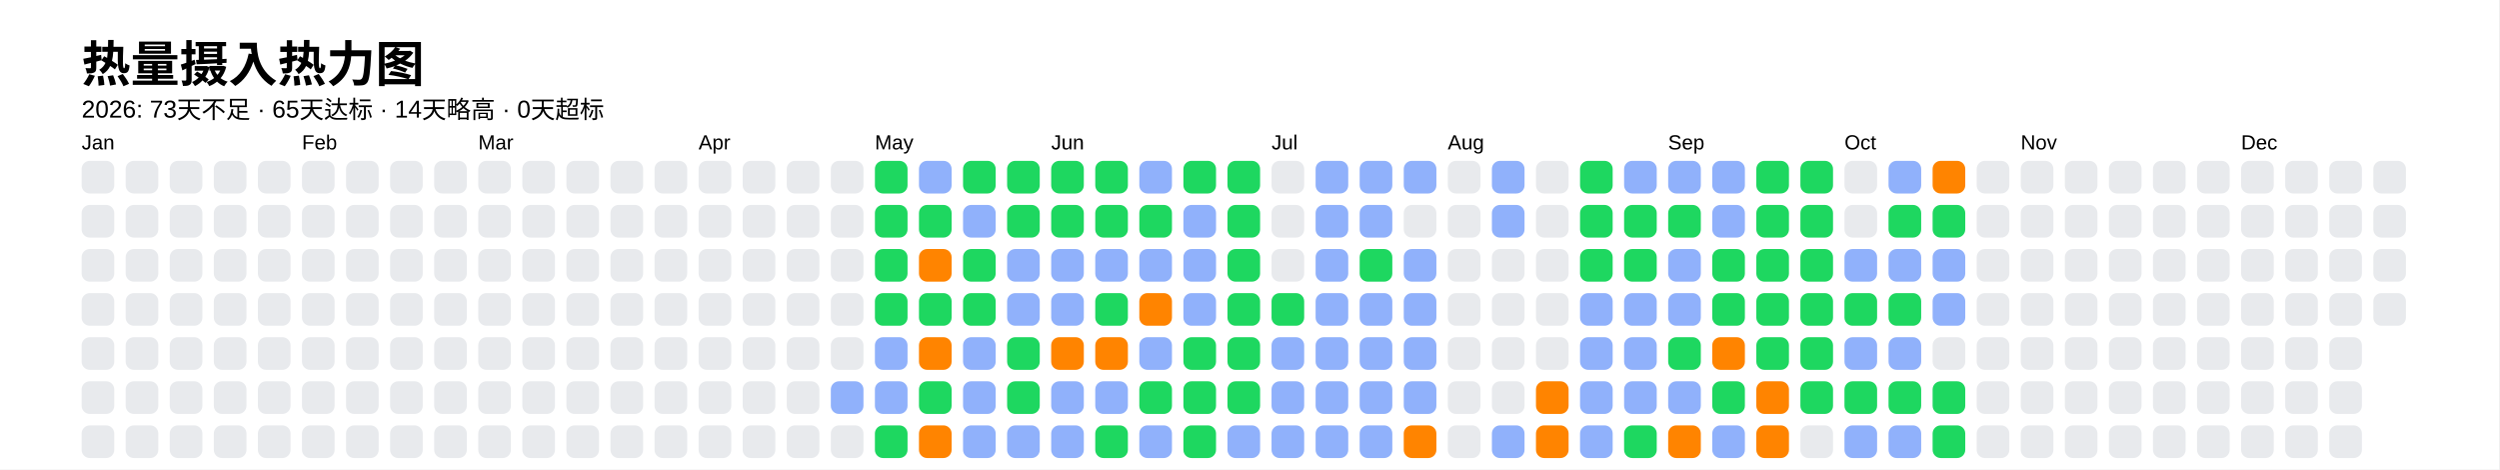
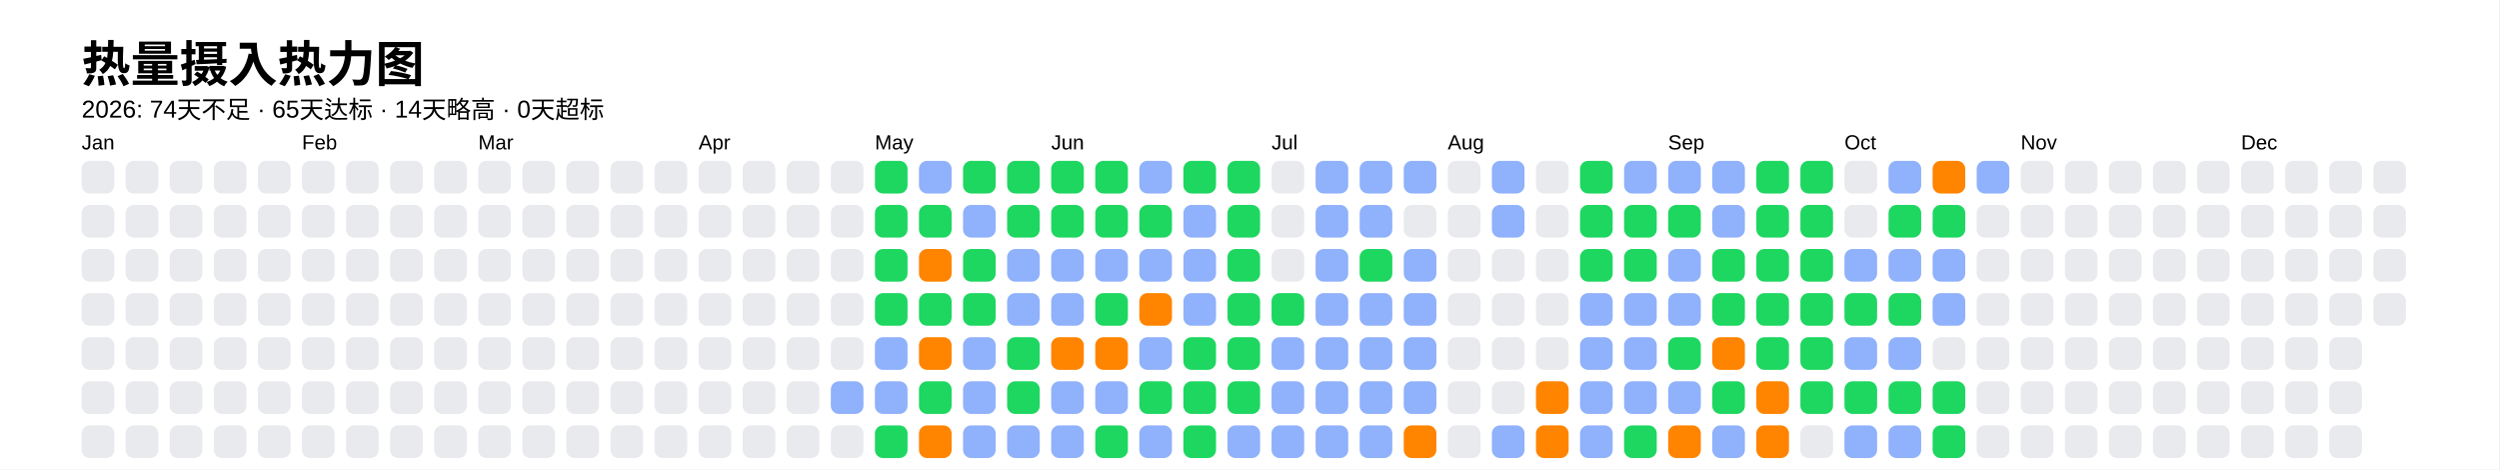
<svg xmlns="http://www.w3.org/2000/svg" style="background-color:white;" baseProfile="full" height="57.5mm" version="1.1" viewBox="0,0,306.2,57.5" width="306.2mm">
  <defs />
  <rect fill="#FFFFFF" height="57.5" width="306.2" x="0" y="0" />
  <text fill="#000000" style="font-size:6px; font-family:Arial; font-weight:bold;" x="10" y="10">热量摄入热力图</text>
-   <text fill="#000000" style="font-size:3px; font-family:Arial;" x="10" y="14.4">2026: 73天不足 · 65天达标 · 14天略高 · 0天超标</text>
+   <text fill="#000000" style="font-size:3px; font-family:Arial;" x="10" y="14.4">2026: 74天不足 · 65天达标 · 14天略高 · 0天超标</text>
  <text fill="#000000" style="font-size:2.5px; font-family:Arial" x="10" y="18.3">Jan</text>
  <rect fill="#E8EAED" height="4" rx="1" ry="1" width="4" x="10" y="19.7" />
  <rect fill="#E8EAED" height="4" rx="1" ry="1" width="4" x="10" y="25.1" />
  <rect fill="#E8EAED" height="4" rx="1" ry="1" width="4" x="10" y="30.5" />
  <rect fill="#E8EAED" height="4" rx="1" ry="1" width="4" x="10" y="35.9" />
  <rect fill="#E8EAED" height="4" rx="1" ry="1" width="4" x="10" y="41.3" />
  <rect fill="#E8EAED" height="4" rx="1" ry="1" width="4" x="10" y="46.7" />
  <rect fill="#E8EAED" height="4" rx="1" ry="1" width="4" x="10" y="52.1" />
  <rect fill="#E8EAED" height="4" rx="1" ry="1" width="4" x="15.4" y="19.7" />
  <rect fill="#E8EAED" height="4" rx="1" ry="1" width="4" x="15.4" y="25.1" />
  <rect fill="#E8EAED" height="4" rx="1" ry="1" width="4" x="15.4" y="30.5" />
  <rect fill="#E8EAED" height="4" rx="1" ry="1" width="4" x="15.4" y="35.9" />
  <rect fill="#E8EAED" height="4" rx="1" ry="1" width="4" x="15.4" y="41.3" />
  <rect fill="#E8EAED" height="4" rx="1" ry="1" width="4" x="15.4" y="46.7" />
  <rect fill="#E8EAED" height="4" rx="1" ry="1" width="4" x="15.4" y="52.1" />
  <rect fill="#E8EAED" height="4" rx="1" ry="1" width="4" x="20.8" y="19.7" />
  <rect fill="#E8EAED" height="4" rx="1" ry="1" width="4" x="20.8" y="25.1" />
  <rect fill="#E8EAED" height="4" rx="1" ry="1" width="4" x="20.8" y="30.5" />
  <rect fill="#E8EAED" height="4" rx="1" ry="1" width="4" x="20.8" y="35.9" />
  <rect fill="#E8EAED" height="4" rx="1" ry="1" width="4" x="20.8" y="41.3" />
  <rect fill="#E8EAED" height="4" rx="1" ry="1" width="4" x="20.8" y="46.7" />
  <rect fill="#E8EAED" height="4" rx="1" ry="1" width="4" x="20.8" y="52.1" />
  <rect fill="#E8EAED" height="4" rx="1" ry="1" width="4" x="26.2" y="19.7" />
  <rect fill="#E8EAED" height="4" rx="1" ry="1" width="4" x="26.2" y="25.1" />
  <rect fill="#E8EAED" height="4" rx="1" ry="1" width="4" x="26.2" y="30.5" />
  <rect fill="#E8EAED" height="4" rx="1" ry="1" width="4" x="26.2" y="35.9" />
  <rect fill="#E8EAED" height="4" rx="1" ry="1" width="4" x="26.2" y="41.3" />
  <rect fill="#E8EAED" height="4" rx="1" ry="1" width="4" x="26.2" y="46.7" />
  <rect fill="#E8EAED" height="4" rx="1" ry="1" width="4" x="26.2" y="52.1" />
  <rect fill="#E8EAED" height="4" rx="1" ry="1" width="4" x="31.6" y="19.7" />
  <rect fill="#E8EAED" height="4" rx="1" ry="1" width="4" x="31.6" y="25.1" />
  <rect fill="#E8EAED" height="4" rx="1" ry="1" width="4" x="31.6" y="30.5" />
  <rect fill="#E8EAED" height="4" rx="1" ry="1" width="4" x="31.6" y="35.9" />
  <rect fill="#E8EAED" height="4" rx="1" ry="1" width="4" x="31.6" y="41.3" />
  <rect fill="#E8EAED" height="4" rx="1" ry="1" width="4" x="31.6" y="46.7" />
  <rect fill="#E8EAED" height="4" rx="1" ry="1" width="4" x="31.6" y="52.1" />
  <text fill="#000000" style="font-size:2.5px; font-family:Arial" x="37.0" y="18.3">Feb</text>
  <rect fill="#E8EAED" height="4" rx="1" ry="1" width="4" x="37.0" y="19.7" />
  <rect fill="#E8EAED" height="4" rx="1" ry="1" width="4" x="37.0" y="25.1" />
  <rect fill="#E8EAED" height="4" rx="1" ry="1" width="4" x="37.0" y="30.5" />
  <rect fill="#E8EAED" height="4" rx="1" ry="1" width="4" x="37.0" y="35.9" />
  <rect fill="#E8EAED" height="4" rx="1" ry="1" width="4" x="37.0" y="41.3" />
  <rect fill="#E8EAED" height="4" rx="1" ry="1" width="4" x="37.0" y="46.7" />
  <rect fill="#E8EAED" height="4" rx="1" ry="1" width="4" x="37.0" y="52.1" />
  <rect fill="#E8EAED" height="4" rx="1" ry="1" width="4" x="42.4" y="19.7" />
  <rect fill="#E8EAED" height="4" rx="1" ry="1" width="4" x="42.4" y="25.1" />
  <rect fill="#E8EAED" height="4" rx="1" ry="1" width="4" x="42.4" y="30.5" />
  <rect fill="#E8EAED" height="4" rx="1" ry="1" width="4" x="42.4" y="35.9" />
  <rect fill="#E8EAED" height="4" rx="1" ry="1" width="4" x="42.4" y="41.3" />
  <rect fill="#E8EAED" height="4" rx="1" ry="1" width="4" x="42.4" y="46.7" />
  <rect fill="#E8EAED" height="4" rx="1" ry="1" width="4" x="42.4" y="52.1" />
  <rect fill="#E8EAED" height="4" rx="1" ry="1" width="4" x="47.8" y="19.7" />
  <rect fill="#E8EAED" height="4" rx="1" ry="1" width="4" x="47.8" y="25.1" />
  <rect fill="#E8EAED" height="4" rx="1" ry="1" width="4" x="47.8" y="30.5" />
  <rect fill="#E8EAED" height="4" rx="1" ry="1" width="4" x="47.8" y="35.9" />
  <rect fill="#E8EAED" height="4" rx="1" ry="1" width="4" x="47.8" y="41.3" />
  <rect fill="#E8EAED" height="4" rx="1" ry="1" width="4" x="47.8" y="46.7" />
  <rect fill="#E8EAED" height="4" rx="1" ry="1" width="4" x="47.8" y="52.1" />
  <rect fill="#E8EAED" height="4" rx="1" ry="1" width="4" x="53.2" y="19.7" />
  <rect fill="#E8EAED" height="4" rx="1" ry="1" width="4" x="53.2" y="25.1" />
  <rect fill="#E8EAED" height="4" rx="1" ry="1" width="4" x="53.2" y="30.5" />
  <rect fill="#E8EAED" height="4" rx="1" ry="1" width="4" x="53.2" y="35.9" />
  <rect fill="#E8EAED" height="4" rx="1" ry="1" width="4" x="53.2" y="41.3" />
  <rect fill="#E8EAED" height="4" rx="1" ry="1" width="4" x="53.2" y="46.7" />
  <rect fill="#E8EAED" height="4" rx="1" ry="1" width="4" x="53.2" y="52.1" />
  <text fill="#000000" style="font-size:2.5px; font-family:Arial" x="58.6" y="18.3">Mar</text>
  <rect fill="#E8EAED" height="4" rx="1" ry="1" width="4" x="58.6" y="19.7" />
  <rect fill="#E8EAED" height="4" rx="1" ry="1" width="4" x="58.6" y="25.1" />
  <rect fill="#E8EAED" height="4" rx="1" ry="1" width="4" x="58.6" y="30.5" />
  <rect fill="#E8EAED" height="4" rx="1" ry="1" width="4" x="58.6" y="35.9" />
  <rect fill="#E8EAED" height="4" rx="1" ry="1" width="4" x="58.6" y="41.3" />
  <rect fill="#E8EAED" height="4" rx="1" ry="1" width="4" x="58.6" y="46.7" />
  <rect fill="#E8EAED" height="4" rx="1" ry="1" width="4" x="58.6" y="52.1" />
  <rect fill="#E8EAED" height="4" rx="1" ry="1" width="4" x="64" y="19.7" />
  <rect fill="#E8EAED" height="4" rx="1" ry="1" width="4" x="64" y="25.1" />
  <rect fill="#E8EAED" height="4" rx="1" ry="1" width="4" x="64" y="30.5" />
  <rect fill="#E8EAED" height="4" rx="1" ry="1" width="4" x="64" y="35.9" />
  <rect fill="#E8EAED" height="4" rx="1" ry="1" width="4" x="64" y="41.3" />
  <rect fill="#E8EAED" height="4" rx="1" ry="1" width="4" x="64" y="46.7" />
  <rect fill="#E8EAED" height="4" rx="1" ry="1" width="4" x="64" y="52.1" />
  <rect fill="#E8EAED" height="4" rx="1" ry="1" width="4" x="69.4" y="19.7" />
  <rect fill="#E8EAED" height="4" rx="1" ry="1" width="4" x="69.4" y="25.1" />
  <rect fill="#E8EAED" height="4" rx="1" ry="1" width="4" x="69.4" y="30.5" />
  <rect fill="#E8EAED" height="4" rx="1" ry="1" width="4" x="69.4" y="35.9" />
  <rect fill="#E8EAED" height="4" rx="1" ry="1" width="4" x="69.4" y="41.3" />
  <rect fill="#E8EAED" height="4" rx="1" ry="1" width="4" x="69.4" y="46.7" />
  <rect fill="#E8EAED" height="4" rx="1" ry="1" width="4" x="69.4" y="52.1" />
  <rect fill="#E8EAED" height="4" rx="1" ry="1" width="4" x="74.8" y="19.7" />
  <rect fill="#E8EAED" height="4" rx="1" ry="1" width="4" x="74.8" y="25.1" />
  <rect fill="#E8EAED" height="4" rx="1" ry="1" width="4" x="74.8" y="30.5" />
  <rect fill="#E8EAED" height="4" rx="1" ry="1" width="4" x="74.8" y="35.9" />
  <rect fill="#E8EAED" height="4" rx="1" ry="1" width="4" x="74.8" y="41.3" />
  <rect fill="#E8EAED" height="4" rx="1" ry="1" width="4" x="74.8" y="46.7" />
  <rect fill="#E8EAED" height="4" rx="1" ry="1" width="4" x="74.8" y="52.1" />
  <rect fill="#E8EAED" height="4" rx="1" ry="1" width="4" x="80.2" y="19.7" />
  <rect fill="#E8EAED" height="4" rx="1" ry="1" width="4" x="80.2" y="25.1" />
  <rect fill="#E8EAED" height="4" rx="1" ry="1" width="4" x="80.2" y="30.5" />
  <rect fill="#E8EAED" height="4" rx="1" ry="1" width="4" x="80.2" y="35.9" />
  <rect fill="#E8EAED" height="4" rx="1" ry="1" width="4" x="80.2" y="41.3" />
  <rect fill="#E8EAED" height="4" rx="1" ry="1" width="4" x="80.2" y="46.7" />
  <rect fill="#E8EAED" height="4" rx="1" ry="1" width="4" x="80.2" y="52.1" />
  <text fill="#000000" style="font-size:2.5px; font-family:Arial" x="85.6" y="18.3">Apr</text>
  <rect fill="#E8EAED" height="4" rx="1" ry="1" width="4" x="85.6" y="19.7" />
  <rect fill="#E8EAED" height="4" rx="1" ry="1" width="4" x="85.6" y="25.1" />
  <rect fill="#E8EAED" height="4" rx="1" ry="1" width="4" x="85.6" y="30.5" />
  <rect fill="#E8EAED" height="4" rx="1" ry="1" width="4" x="85.6" y="35.9" />
  <rect fill="#E8EAED" height="4" rx="1" ry="1" width="4" x="85.6" y="41.3" />
  <rect fill="#E8EAED" height="4" rx="1" ry="1" width="4" x="85.6" y="46.7" />
  <rect fill="#E8EAED" height="4" rx="1" ry="1" width="4" x="85.6" y="52.1" />
  <rect fill="#E8EAED" height="4" rx="1" ry="1" width="4" x="91" y="19.7" />
  <rect fill="#E8EAED" height="4" rx="1" ry="1" width="4" x="91" y="25.1" />
  <rect fill="#E8EAED" height="4" rx="1" ry="1" width="4" x="91" y="30.5" />
  <rect fill="#E8EAED" height="4" rx="1" ry="1" width="4" x="91" y="35.9" />
  <rect fill="#E8EAED" height="4" rx="1" ry="1" width="4" x="91" y="41.3" />
  <rect fill="#E8EAED" height="4" rx="1" ry="1" width="4" x="91" y="46.7" />
  <rect fill="#E8EAED" height="4" rx="1" ry="1" width="4" x="91" y="52.1" />
  <rect fill="#E8EAED" height="4" rx="1" ry="1" width="4" x="96.4" y="19.7" />
  <rect fill="#E8EAED" height="4" rx="1" ry="1" width="4" x="96.4" y="25.1" />
  <rect fill="#E8EAED" height="4" rx="1" ry="1" width="4" x="96.4" y="30.5" />
  <rect fill="#E8EAED" height="4" rx="1" ry="1" width="4" x="96.4" y="35.9" />
  <rect fill="#E8EAED" height="4" rx="1" ry="1" width="4" x="96.4" y="41.3" />
  <rect fill="#E8EAED" height="4" rx="1" ry="1" width="4" x="96.4" y="46.7" />
  <rect fill="#E8EAED" height="4" rx="1" ry="1" width="4" x="96.4" y="52.1" />
  <rect fill="#E8EAED" height="4" rx="1" ry="1" width="4" x="101.8" y="19.7" />
  <rect fill="#E8EAED" height="4" rx="1" ry="1" width="4" x="101.8" y="25.1" />
  <rect fill="#E8EAED" height="4" rx="1" ry="1" width="4" x="101.8" y="30.5" />
  <rect fill="#E8EAED" height="4" rx="1" ry="1" width="4" x="101.8" y="35.9" />
  <rect fill="#E8EAED" height="4" rx="1" ry="1" width="4" x="101.8" y="41.3" />
  <rect fill="#90b1fb" height="4" rx="1" ry="1" width="4" x="101.8" y="46.7" />
  <rect fill="#E8EAED" height="4" rx="1" ry="1" width="4" x="101.8" y="52.1" />
  <text fill="#000000" style="font-size:2.5px; font-family:Arial" x="107.2" y="18.3">May</text>
  <rect fill="#1ed760" height="4" rx="1" ry="1" width="4" x="107.2" y="19.7" />
  <rect fill="#1ed760" height="4" rx="1" ry="1" width="4" x="107.2" y="25.1" />
  <rect fill="#1ed760" height="4" rx="1" ry="1" width="4" x="107.2" y="30.5" />
  <rect fill="#1ed760" height="4" rx="1" ry="1" width="4" x="107.2" y="35.9" />
  <rect fill="#90b1fb" height="4" rx="1" ry="1" width="4" x="107.2" y="41.3" />
  <rect fill="#90b1fb" height="4" rx="1" ry="1" width="4" x="107.2" y="46.7" />
  <rect fill="#1ed760" height="4" rx="1" ry="1" width="4" x="107.2" y="52.1" />
  <rect fill="#90b1fb" height="4" rx="1" ry="1" width="4" x="112.6" y="19.7" />
  <rect fill="#1ed760" height="4" rx="1" ry="1" width="4" x="112.6" y="25.1" />
  <rect fill="#ff8400" height="4" rx="1" ry="1" width="4" x="112.6" y="30.5" />
  <rect fill="#1ed760" height="4" rx="1" ry="1" width="4" x="112.6" y="35.9" />
  <rect fill="#ff8400" height="4" rx="1" ry="1" width="4" x="112.6" y="41.3" />
  <rect fill="#1ed760" height="4" rx="1" ry="1" width="4" x="112.6" y="46.7" />
  <rect fill="#ff8400" height="4" rx="1" ry="1" width="4" x="112.6" y="52.1" />
  <rect fill="#1ed760" height="4" rx="1" ry="1" width="4" x="118" y="19.7" />
  <rect fill="#90b1fb" height="4" rx="1" ry="1" width="4" x="118" y="25.1" />
  <rect fill="#1ed760" height="4" rx="1" ry="1" width="4" x="118" y="30.5" />
  <rect fill="#1ed760" height="4" rx="1" ry="1" width="4" x="118" y="35.9" />
  <rect fill="#90b1fb" height="4" rx="1" ry="1" width="4" x="118" y="41.3" />
  <rect fill="#90b1fb" height="4" rx="1" ry="1" width="4" x="118" y="46.7" />
  <rect fill="#90b1fb" height="4" rx="1" ry="1" width="4" x="118" y="52.1" />
  <rect fill="#1ed760" height="4" rx="1" ry="1" width="4" x="123.4" y="19.7" />
  <rect fill="#1ed760" height="4" rx="1" ry="1" width="4" x="123.4" y="25.1" />
  <rect fill="#90b1fb" height="4" rx="1" ry="1" width="4" x="123.4" y="30.5" />
  <rect fill="#90b1fb" height="4" rx="1" ry="1" width="4" x="123.4" y="35.9" />
  <rect fill="#1ed760" height="4" rx="1" ry="1" width="4" x="123.4" y="41.3" />
  <rect fill="#1ed760" height="4" rx="1" ry="1" width="4" x="123.4" y="46.7" />
  <rect fill="#90b1fb" height="4" rx="1" ry="1" width="4" x="123.4" y="52.1" />
  <text fill="#000000" style="font-size:2.5px; font-family:Arial" x="128.8" y="18.3">Jun</text>
  <rect fill="#1ed760" height="4" rx="1" ry="1" width="4" x="128.8" y="19.7" />
  <rect fill="#1ed760" height="4" rx="1" ry="1" width="4" x="128.8" y="25.1" />
  <rect fill="#90b1fb" height="4" rx="1" ry="1" width="4" x="128.8" y="30.5" />
  <rect fill="#90b1fb" height="4" rx="1" ry="1" width="4" x="128.8" y="35.9" />
  <rect fill="#ff8400" height="4" rx="1" ry="1" width="4" x="128.8" y="41.3" />
  <rect fill="#90b1fb" height="4" rx="1" ry="1" width="4" x="128.8" y="46.7" />
  <rect fill="#90b1fb" height="4" rx="1" ry="1" width="4" x="128.8" y="52.1" />
  <rect fill="#1ed760" height="4" rx="1" ry="1" width="4" x="134.2" y="19.7" />
  <rect fill="#1ed760" height="4" rx="1" ry="1" width="4" x="134.2" y="25.1" />
  <rect fill="#90b1fb" height="4" rx="1" ry="1" width="4" x="134.2" y="30.5" />
  <rect fill="#1ed760" height="4" rx="1" ry="1" width="4" x="134.2" y="35.9" />
  <rect fill="#ff8400" height="4" rx="1" ry="1" width="4" x="134.2" y="41.3" />
  <rect fill="#90b1fb" height="4" rx="1" ry="1" width="4" x="134.2" y="46.7" />
  <rect fill="#1ed760" height="4" rx="1" ry="1" width="4" x="134.2" y="52.1" />
  <rect fill="#90b1fb" height="4" rx="1" ry="1" width="4" x="139.6" y="19.7" />
  <rect fill="#1ed760" height="4" rx="1" ry="1" width="4" x="139.6" y="25.1" />
  <rect fill="#90b1fb" height="4" rx="1" ry="1" width="4" x="139.6" y="30.5" />
  <rect fill="#ff8400" height="4" rx="1" ry="1" width="4" x="139.6" y="35.9" />
  <rect fill="#90b1fb" height="4" rx="1" ry="1" width="4" x="139.6" y="41.3" />
  <rect fill="#1ed760" height="4" rx="1" ry="1" width="4" x="139.6" y="46.7" />
  <rect fill="#90b1fb" height="4" rx="1" ry="1" width="4" x="139.6" y="52.1" />
  <rect fill="#1ed760" height="4" rx="1" ry="1" width="4" x="145" y="19.7" />
  <rect fill="#90b1fb" height="4" rx="1" ry="1" width="4" x="145" y="25.1" />
  <rect fill="#90b1fb" height="4" rx="1" ry="1" width="4" x="145" y="30.5" />
  <rect fill="#90b1fb" height="4" rx="1" ry="1" width="4" x="145" y="35.9" />
  <rect fill="#1ed760" height="4" rx="1" ry="1" width="4" x="145" y="41.3" />
  <rect fill="#1ed760" height="4" rx="1" ry="1" width="4" x="145" y="46.7" />
  <rect fill="#1ed760" height="4" rx="1" ry="1" width="4" x="145" y="52.1" />
  <rect fill="#1ed760" height="4" rx="1" ry="1" width="4" x="150.4" y="19.7" />
  <rect fill="#1ed760" height="4" rx="1" ry="1" width="4" x="150.4" y="25.1" />
  <rect fill="#1ed760" height="4" rx="1" ry="1" width="4" x="150.4" y="30.5" />
  <rect fill="#1ed760" height="4" rx="1" ry="1" width="4" x="150.4" y="35.9" />
  <rect fill="#1ed760" height="4" rx="1" ry="1" width="4" x="150.4" y="41.3" />
  <rect fill="#1ed760" height="4" rx="1" ry="1" width="4" x="150.4" y="46.7" />
  <rect fill="#90b1fb" height="4" rx="1" ry="1" width="4" x="150.4" y="52.1" />
  <text fill="#000000" style="font-size:2.5px; font-family:Arial" x="155.8" y="18.3">Jul</text>
  <rect fill="#E8EAED" height="4" rx="1" ry="1" width="4" x="155.8" y="19.7" />
  <rect fill="#E8EAED" height="4" rx="1" ry="1" width="4" x="155.8" y="25.1" />
  <rect fill="#E8EAED" height="4" rx="1" ry="1" width="4" x="155.8" y="30.5" />
  <rect fill="#1ed760" height="4" rx="1" ry="1" width="4" x="155.8" y="35.9" />
  <rect fill="#90b1fb" height="4" rx="1" ry="1" width="4" x="155.8" y="41.3" />
  <rect fill="#90b1fb" height="4" rx="1" ry="1" width="4" x="155.8" y="46.7" />
  <rect fill="#90b1fb" height="4" rx="1" ry="1" width="4" x="155.8" y="52.1" />
  <rect fill="#90b1fb" height="4" rx="1" ry="1" width="4" x="161.2" y="19.7" />
  <rect fill="#90b1fb" height="4" rx="1" ry="1" width="4" x="161.2" y="25.1" />
  <rect fill="#90b1fb" height="4" rx="1" ry="1" width="4" x="161.2" y="30.5" />
  <rect fill="#90b1fb" height="4" rx="1" ry="1" width="4" x="161.2" y="35.9" />
  <rect fill="#90b1fb" height="4" rx="1" ry="1" width="4" x="161.2" y="41.3" />
  <rect fill="#90b1fb" height="4" rx="1" ry="1" width="4" x="161.2" y="46.7" />
  <rect fill="#90b1fb" height="4" rx="1" ry="1" width="4" x="161.2" y="52.1" />
  <rect fill="#90b1fb" height="4" rx="1" ry="1" width="4" x="166.6" y="19.7" />
  <rect fill="#90b1fb" height="4" rx="1" ry="1" width="4" x="166.6" y="25.1" />
  <rect fill="#1ed760" height="4" rx="1" ry="1" width="4" x="166.6" y="30.5" />
  <rect fill="#90b1fb" height="4" rx="1" ry="1" width="4" x="166.6" y="35.9" />
  <rect fill="#90b1fb" height="4" rx="1" ry="1" width="4" x="166.6" y="41.3" />
  <rect fill="#90b1fb" height="4" rx="1" ry="1" width="4" x="166.6" y="46.7" />
  <rect fill="#90b1fb" height="4" rx="1" ry="1" width="4" x="166.6" y="52.1" />
  <rect fill="#90b1fb" height="4" rx="1" ry="1" width="4" x="172" y="19.7" />
  <rect fill="#E8EAED" height="4" rx="1" ry="1" width="4" x="172" y="25.1" />
  <rect fill="#90b1fb" height="4" rx="1" ry="1" width="4" x="172" y="30.5" />
  <rect fill="#90b1fb" height="4" rx="1" ry="1" width="4" x="172" y="35.9" />
  <rect fill="#90b1fb" height="4" rx="1" ry="1" width="4" x="172" y="41.3" />
  <rect fill="#90b1fb" height="4" rx="1" ry="1" width="4" x="172" y="46.7" />
  <rect fill="#ff8400" height="4" rx="1" ry="1" width="4" x="172" y="52.1" />
  <text fill="#000000" style="font-size:2.5px; font-family:Arial" x="177.4" y="18.3">Aug</text>
  <rect fill="#E8EAED" height="4" rx="1" ry="1" width="4" x="177.4" y="19.7" />
  <rect fill="#E8EAED" height="4" rx="1" ry="1" width="4" x="177.4" y="25.1" />
  <rect fill="#E8EAED" height="4" rx="1" ry="1" width="4" x="177.4" y="30.5" />
  <rect fill="#E8EAED" height="4" rx="1" ry="1" width="4" x="177.4" y="35.9" />
  <rect fill="#E8EAED" height="4" rx="1" ry="1" width="4" x="177.4" y="41.3" />
  <rect fill="#E8EAED" height="4" rx="1" ry="1" width="4" x="177.4" y="46.7" />
  <rect fill="#E8EAED" height="4" rx="1" ry="1" width="4" x="177.4" y="52.1" />
  <rect fill="#90b1fb" height="4" rx="1" ry="1" width="4" x="182.8" y="19.7" />
  <rect fill="#90b1fb" height="4" rx="1" ry="1" width="4" x="182.8" y="25.1" />
  <rect fill="#E8EAED" height="4" rx="1" ry="1" width="4" x="182.8" y="30.5" />
  <rect fill="#E8EAED" height="4" rx="1" ry="1" width="4" x="182.8" y="35.9" />
  <rect fill="#E8EAED" height="4" rx="1" ry="1" width="4" x="182.8" y="41.3" />
  <rect fill="#E8EAED" height="4" rx="1" ry="1" width="4" x="182.8" y="46.7" />
  <rect fill="#90b1fb" height="4" rx="1" ry="1" width="4" x="182.8" y="52.1" />
  <rect fill="#E8EAED" height="4" rx="1" ry="1" width="4" x="188.2" y="19.7" />
  <rect fill="#E8EAED" height="4" rx="1" ry="1" width="4" x="188.2" y="25.1" />
  <rect fill="#E8EAED" height="4" rx="1" ry="1" width="4" x="188.2" y="30.5" />
  <rect fill="#E8EAED" height="4" rx="1" ry="1" width="4" x="188.2" y="35.9" />
  <rect fill="#E8EAED" height="4" rx="1" ry="1" width="4" x="188.2" y="41.3" />
  <rect fill="#ff8400" height="4" rx="1" ry="1" width="4" x="188.2" y="46.7" />
  <rect fill="#ff8400" height="4" rx="1" ry="1" width="4" x="188.2" y="52.1" />
  <rect fill="#1ed760" height="4" rx="1" ry="1" width="4" x="193.6" y="19.7" />
  <rect fill="#1ed760" height="4" rx="1" ry="1" width="4" x="193.6" y="25.1" />
  <rect fill="#1ed760" height="4" rx="1" ry="1" width="4" x="193.6" y="30.5" />
  <rect fill="#90b1fb" height="4" rx="1" ry="1" width="4" x="193.6" y="35.9" />
  <rect fill="#90b1fb" height="4" rx="1" ry="1" width="4" x="193.6" y="41.3" />
  <rect fill="#90b1fb" height="4" rx="1" ry="1" width="4" x="193.6" y="46.7" />
  <rect fill="#90b1fb" height="4" rx="1" ry="1" width="4" x="193.6" y="52.1" />
  <rect fill="#90b1fb" height="4" rx="1" ry="1" width="4" x="199" y="19.7" />
  <rect fill="#1ed760" height="4" rx="1" ry="1" width="4" x="199" y="25.1" />
  <rect fill="#1ed760" height="4" rx="1" ry="1" width="4" x="199" y="30.5" />
  <rect fill="#90b1fb" height="4" rx="1" ry="1" width="4" x="199" y="35.9" />
  <rect fill="#90b1fb" height="4" rx="1" ry="1" width="4" x="199" y="41.3" />
  <rect fill="#90b1fb" height="4" rx="1" ry="1" width="4" x="199" y="46.7" />
  <rect fill="#1ed760" height="4" rx="1" ry="1" width="4" x="199" y="52.1" />
  <text fill="#000000" style="font-size:2.5px; font-family:Arial" x="204.4" y="18.3">Sep</text>
  <rect fill="#90b1fb" height="4" rx="1" ry="1" width="4" x="204.4" y="19.7" />
  <rect fill="#1ed760" height="4" rx="1" ry="1" width="4" x="204.4" y="25.1" />
  <rect fill="#90b1fb" height="4" rx="1" ry="1" width="4" x="204.4" y="30.5" />
  <rect fill="#90b1fb" height="4" rx="1" ry="1" width="4" x="204.4" y="35.9" />
  <rect fill="#1ed760" height="4" rx="1" ry="1" width="4" x="204.4" y="41.3" />
  <rect fill="#90b1fb" height="4" rx="1" ry="1" width="4" x="204.4" y="46.7" />
  <rect fill="#ff8400" height="4" rx="1" ry="1" width="4" x="204.4" y="52.1" />
  <rect fill="#90b1fb" height="4" rx="1" ry="1" width="4" x="209.8" y="19.7" />
  <rect fill="#90b1fb" height="4" rx="1" ry="1" width="4" x="209.8" y="25.1" />
  <rect fill="#1ed760" height="4" rx="1" ry="1" width="4" x="209.8" y="30.5" />
  <rect fill="#1ed760" height="4" rx="1" ry="1" width="4" x="209.8" y="35.9" />
  <rect fill="#ff8400" height="4" rx="1" ry="1" width="4" x="209.8" y="41.3" />
  <rect fill="#1ed760" height="4" rx="1" ry="1" width="4" x="209.8" y="46.7" />
  <rect fill="#90b1fb" height="4" rx="1" ry="1" width="4" x="209.8" y="52.1" />
  <rect fill="#1ed760" height="4" rx="1" ry="1" width="4" x="215.2" y="19.7" />
  <rect fill="#1ed760" height="4" rx="1" ry="1" width="4" x="215.2" y="25.1" />
  <rect fill="#1ed760" height="4" rx="1" ry="1" width="4" x="215.2" y="30.5" />
  <rect fill="#1ed760" height="4" rx="1" ry="1" width="4" x="215.2" y="35.9" />
  <rect fill="#1ed760" height="4" rx="1" ry="1" width="4" x="215.2" y="41.3" />
  <rect fill="#ff8400" height="4" rx="1" ry="1" width="4" x="215.2" y="46.7" />
  <rect fill="#ff8400" height="4" rx="1" ry="1" width="4" x="215.2" y="52.1" />
  <rect fill="#1ed760" height="4" rx="1" ry="1" width="4" x="220.6" y="19.7" />
  <rect fill="#1ed760" height="4" rx="1" ry="1" width="4" x="220.6" y="25.1" />
  <rect fill="#1ed760" height="4" rx="1" ry="1" width="4" x="220.6" y="30.5" />
  <rect fill="#1ed760" height="4" rx="1" ry="1" width="4" x="220.6" y="35.9" />
  <rect fill="#1ed760" height="4" rx="1" ry="1" width="4" x="220.6" y="41.3" />
  <rect fill="#1ed760" height="4" rx="1" ry="1" width="4" x="220.6" y="46.7" />
  <rect fill="#E8EAED" height="4" rx="1" ry="1" width="4" x="220.6" y="52.1" />
  <text fill="#000000" style="font-size:2.5px; font-family:Arial" x="226" y="18.3">Oct</text>
  <rect fill="#E8EAED" height="4" rx="1" ry="1" width="4" x="226" y="19.7" />
  <rect fill="#E8EAED" height="4" rx="1" ry="1" width="4" x="226" y="25.1" />
  <rect fill="#90b1fb" height="4" rx="1" ry="1" width="4" x="226" y="30.5" />
  <rect fill="#1ed760" height="4" rx="1" ry="1" width="4" x="226" y="35.9" />
  <rect fill="#90b1fb" height="4" rx="1" ry="1" width="4" x="226" y="41.3" />
  <rect fill="#1ed760" height="4" rx="1" ry="1" width="4" x="226" y="46.7" />
  <rect fill="#90b1fb" height="4" rx="1" ry="1" width="4" x="226" y="52.1" />
  <rect fill="#90b1fb" height="4" rx="1" ry="1" width="4" x="231.4" y="19.7" />
  <rect fill="#1ed760" height="4" rx="1" ry="1" width="4" x="231.4" y="25.1" />
  <rect fill="#90b1fb" height="4" rx="1" ry="1" width="4" x="231.4" y="30.5" />
  <rect fill="#1ed760" height="4" rx="1" ry="1" width="4" x="231.4" y="35.9" />
  <rect fill="#90b1fb" height="4" rx="1" ry="1" width="4" x="231.4" y="41.3" />
  <rect fill="#1ed760" height="4" rx="1" ry="1" width="4" x="231.4" y="46.7" />
  <rect fill="#90b1fb" height="4" rx="1" ry="1" width="4" x="231.4" y="52.1" />
  <rect fill="#ff8400" height="4" rx="1" ry="1" width="4" x="236.8" y="19.7" />
  <rect fill="#1ed760" height="4" rx="1" ry="1" width="4" x="236.8" y="25.1" />
  <rect fill="#90b1fb" height="4" rx="1" ry="1" width="4" x="236.8" y="30.5" />
  <rect fill="#90b1fb" height="4" rx="1" ry="1" width="4" x="236.8" y="35.9" />
  <rect fill="#E8EAED" height="4" rx="1" ry="1" width="4" x="236.8" y="41.3" />
  <rect fill="#1ed760" height="4" rx="1" ry="1" width="4" x="236.8" y="46.7" />
  <rect fill="#1ed760" height="4" rx="1" ry="1" width="4" x="236.8" y="52.1" />
-   <rect fill="#E8EAED" height="4" rx="1" ry="1" width="4" x="242.2" y="19.7" />
+   <rect fill="#90b1fb" height="4" rx="1" ry="1" width="4" x="242.2" y="19.7" />
  <rect fill="#E8EAED" height="4" rx="1" ry="1" width="4" x="242.2" y="25.1" />
  <rect fill="#E8EAED" height="4" rx="1" ry="1" width="4" x="242.2" y="30.5" />
  <rect fill="#E8EAED" height="4" rx="1" ry="1" width="4" x="242.2" y="35.9" />
  <rect fill="#E8EAED" height="4" rx="1" ry="1" width="4" x="242.2" y="41.3" />
  <rect fill="#E8EAED" height="4" rx="1" ry="1" width="4" x="242.2" y="46.7" />
  <rect fill="#E8EAED" height="4" rx="1" ry="1" width="4" x="242.2" y="52.1" />
  <text fill="#000000" style="font-size:2.5px; font-family:Arial" x="247.6" y="18.3">Nov</text>
  <rect fill="#E8EAED" height="4" rx="1" ry="1" width="4" x="247.6" y="19.7" />
  <rect fill="#E8EAED" height="4" rx="1" ry="1" width="4" x="247.6" y="25.1" />
  <rect fill="#E8EAED" height="4" rx="1" ry="1" width="4" x="247.6" y="30.5" />
  <rect fill="#E8EAED" height="4" rx="1" ry="1" width="4" x="247.6" y="35.9" />
  <rect fill="#E8EAED" height="4" rx="1" ry="1" width="4" x="247.6" y="41.3" />
  <rect fill="#E8EAED" height="4" rx="1" ry="1" width="4" x="247.6" y="46.7" />
  <rect fill="#E8EAED" height="4" rx="1" ry="1" width="4" x="247.6" y="52.1" />
  <rect fill="#E8EAED" height="4" rx="1" ry="1" width="4" x="253" y="19.7" />
  <rect fill="#E8EAED" height="4" rx="1" ry="1" width="4" x="253" y="25.1" />
  <rect fill="#E8EAED" height="4" rx="1" ry="1" width="4" x="253" y="30.5" />
  <rect fill="#E8EAED" height="4" rx="1" ry="1" width="4" x="253" y="35.9" />
  <rect fill="#E8EAED" height="4" rx="1" ry="1" width="4" x="253" y="41.3" />
  <rect fill="#E8EAED" height="4" rx="1" ry="1" width="4" x="253" y="46.7" />
  <rect fill="#E8EAED" height="4" rx="1" ry="1" width="4" x="253" y="52.1" />
  <rect fill="#E8EAED" height="4" rx="1" ry="1" width="4" x="258.4" y="19.7" />
  <rect fill="#E8EAED" height="4" rx="1" ry="1" width="4" x="258.4" y="25.1" />
  <rect fill="#E8EAED" height="4" rx="1" ry="1" width="4" x="258.4" y="30.5" />
  <rect fill="#E8EAED" height="4" rx="1" ry="1" width="4" x="258.4" y="35.9" />
  <rect fill="#E8EAED" height="4" rx="1" ry="1" width="4" x="258.4" y="41.3" />
  <rect fill="#E8EAED" height="4" rx="1" ry="1" width="4" x="258.4" y="46.7" />
  <rect fill="#E8EAED" height="4" rx="1" ry="1" width="4" x="258.4" y="52.1" />
  <rect fill="#E8EAED" height="4" rx="1" ry="1" width="4" x="263.8" y="19.7" />
  <rect fill="#E8EAED" height="4" rx="1" ry="1" width="4" x="263.8" y="25.1" />
  <rect fill="#E8EAED" height="4" rx="1" ry="1" width="4" x="263.8" y="30.5" />
  <rect fill="#E8EAED" height="4" rx="1" ry="1" width="4" x="263.8" y="35.9" />
  <rect fill="#E8EAED" height="4" rx="1" ry="1" width="4" x="263.8" y="41.3" />
  <rect fill="#E8EAED" height="4" rx="1" ry="1" width="4" x="263.8" y="46.7" />
  <rect fill="#E8EAED" height="4" rx="1" ry="1" width="4" x="263.8" y="52.1" />
  <rect fill="#E8EAED" height="4" rx="1" ry="1" width="4" x="269.2" y="19.7" />
  <rect fill="#E8EAED" height="4" rx="1" ry="1" width="4" x="269.2" y="25.1" />
  <rect fill="#E8EAED" height="4" rx="1" ry="1" width="4" x="269.2" y="30.5" />
  <rect fill="#E8EAED" height="4" rx="1" ry="1" width="4" x="269.2" y="35.9" />
  <rect fill="#E8EAED" height="4" rx="1" ry="1" width="4" x="269.2" y="41.3" />
  <rect fill="#E8EAED" height="4" rx="1" ry="1" width="4" x="269.2" y="46.7" />
  <rect fill="#E8EAED" height="4" rx="1" ry="1" width="4" x="269.2" y="52.1" />
  <text fill="#000000" style="font-size:2.5px; font-family:Arial" x="274.6" y="18.3">Dec</text>
  <rect fill="#E8EAED" height="4" rx="1" ry="1" width="4" x="274.6" y="19.7" />
  <rect fill="#E8EAED" height="4" rx="1" ry="1" width="4" x="274.6" y="25.1" />
  <rect fill="#E8EAED" height="4" rx="1" ry="1" width="4" x="274.6" y="30.5" />
  <rect fill="#E8EAED" height="4" rx="1" ry="1" width="4" x="274.6" y="35.9" />
  <rect fill="#E8EAED" height="4" rx="1" ry="1" width="4" x="274.6" y="41.3" />
  <rect fill="#E8EAED" height="4" rx="1" ry="1" width="4" x="274.6" y="46.7" />
  <rect fill="#E8EAED" height="4" rx="1" ry="1" width="4" x="274.6" y="52.1" />
  <rect fill="#E8EAED" height="4" rx="1" ry="1" width="4" x="280" y="19.7" />
  <rect fill="#E8EAED" height="4" rx="1" ry="1" width="4" x="280" y="25.1" />
  <rect fill="#E8EAED" height="4" rx="1" ry="1" width="4" x="280" y="30.5" />
  <rect fill="#E8EAED" height="4" rx="1" ry="1" width="4" x="280" y="35.9" />
  <rect fill="#E8EAED" height="4" rx="1" ry="1" width="4" x="280" y="41.3" />
  <rect fill="#E8EAED" height="4" rx="1" ry="1" width="4" x="280" y="46.7" />
  <rect fill="#E8EAED" height="4" rx="1" ry="1" width="4" x="280" y="52.1" />
  <rect fill="#E8EAED" height="4" rx="1" ry="1" width="4" x="285.4" y="19.7" />
  <rect fill="#E8EAED" height="4" rx="1" ry="1" width="4" x="285.4" y="25.1" />
  <rect fill="#E8EAED" height="4" rx="1" ry="1" width="4" x="285.4" y="30.5" />
  <rect fill="#E8EAED" height="4" rx="1" ry="1" width="4" x="285.4" y="35.9" />
  <rect fill="#E8EAED" height="4" rx="1" ry="1" width="4" x="285.4" y="41.3" />
  <rect fill="#E8EAED" height="4" rx="1" ry="1" width="4" x="285.4" y="46.7" />
  <rect fill="#E8EAED" height="4" rx="1" ry="1" width="4" x="285.4" y="52.1" />
  <rect fill="#E8EAED" height="4" rx="1" ry="1" width="4" x="290.8" y="19.7" />
  <rect fill="#E8EAED" height="4" rx="1" ry="1" width="4" x="290.8" y="25.1" />
  <rect fill="#E8EAED" height="4" rx="1" ry="1" width="4" x="290.8" y="30.5" />
  <rect fill="#E8EAED" height="4" rx="1" ry="1" width="4" x="290.8" y="35.9" />
</svg>
